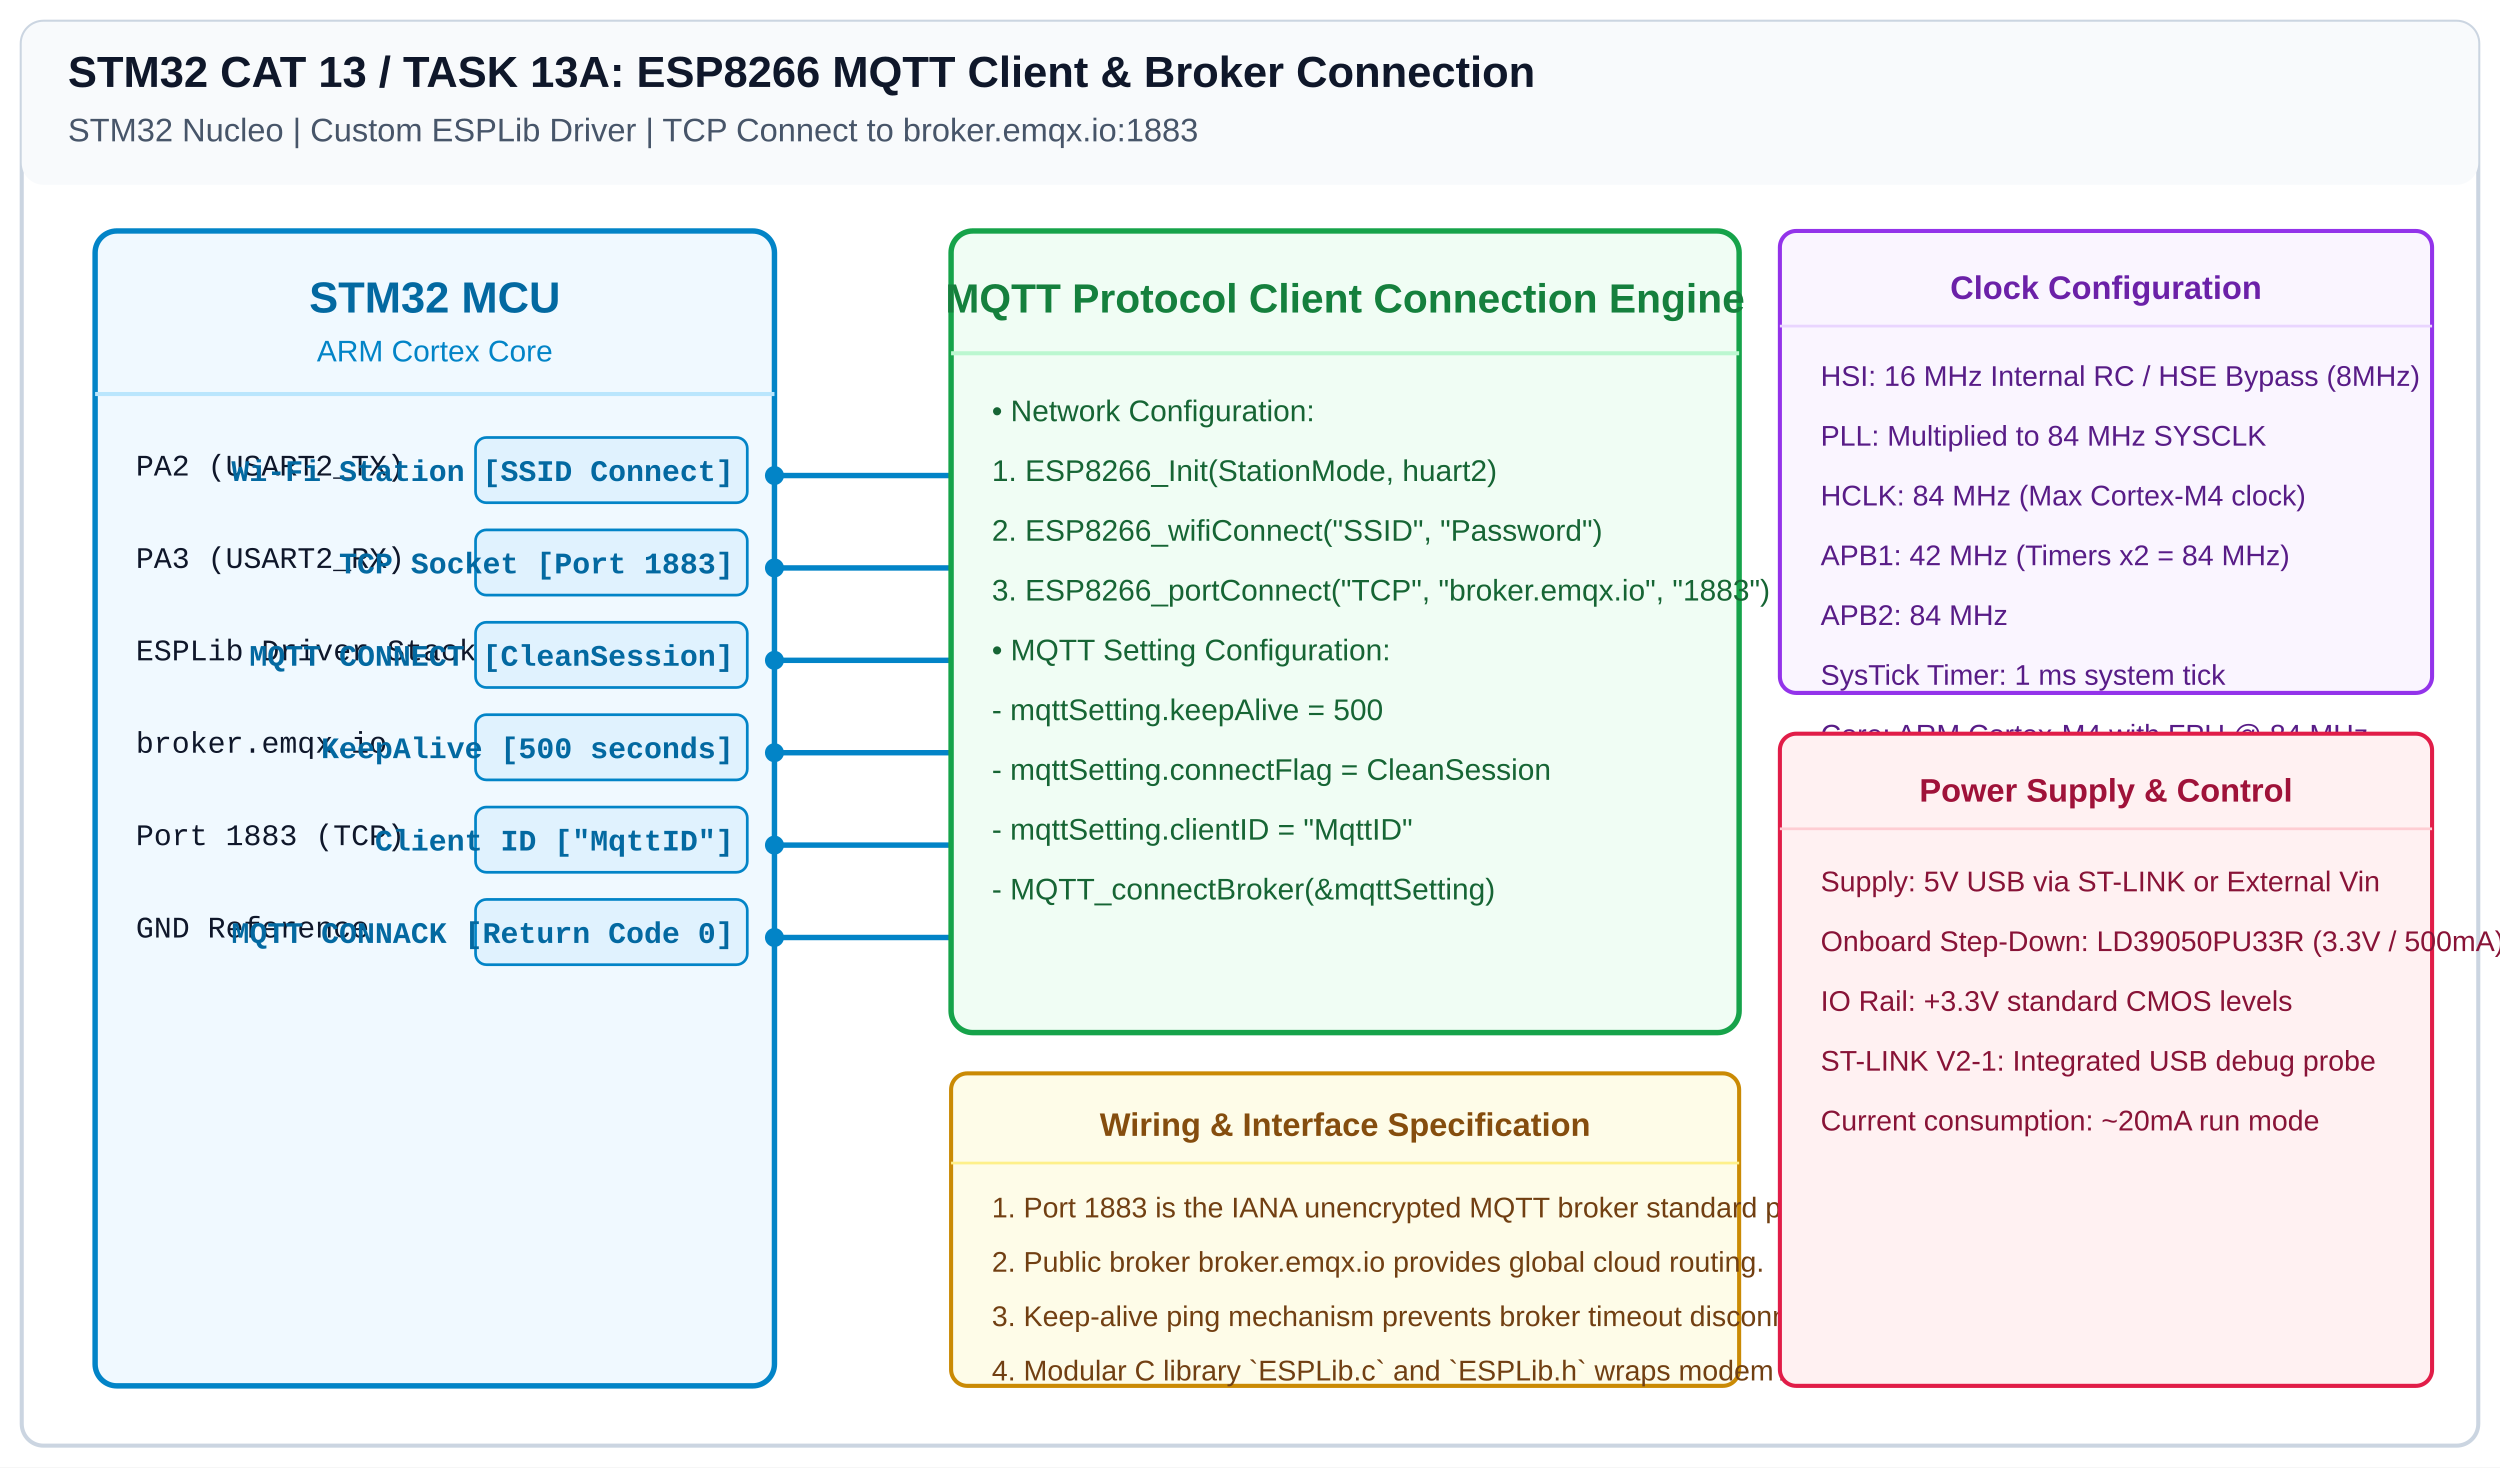
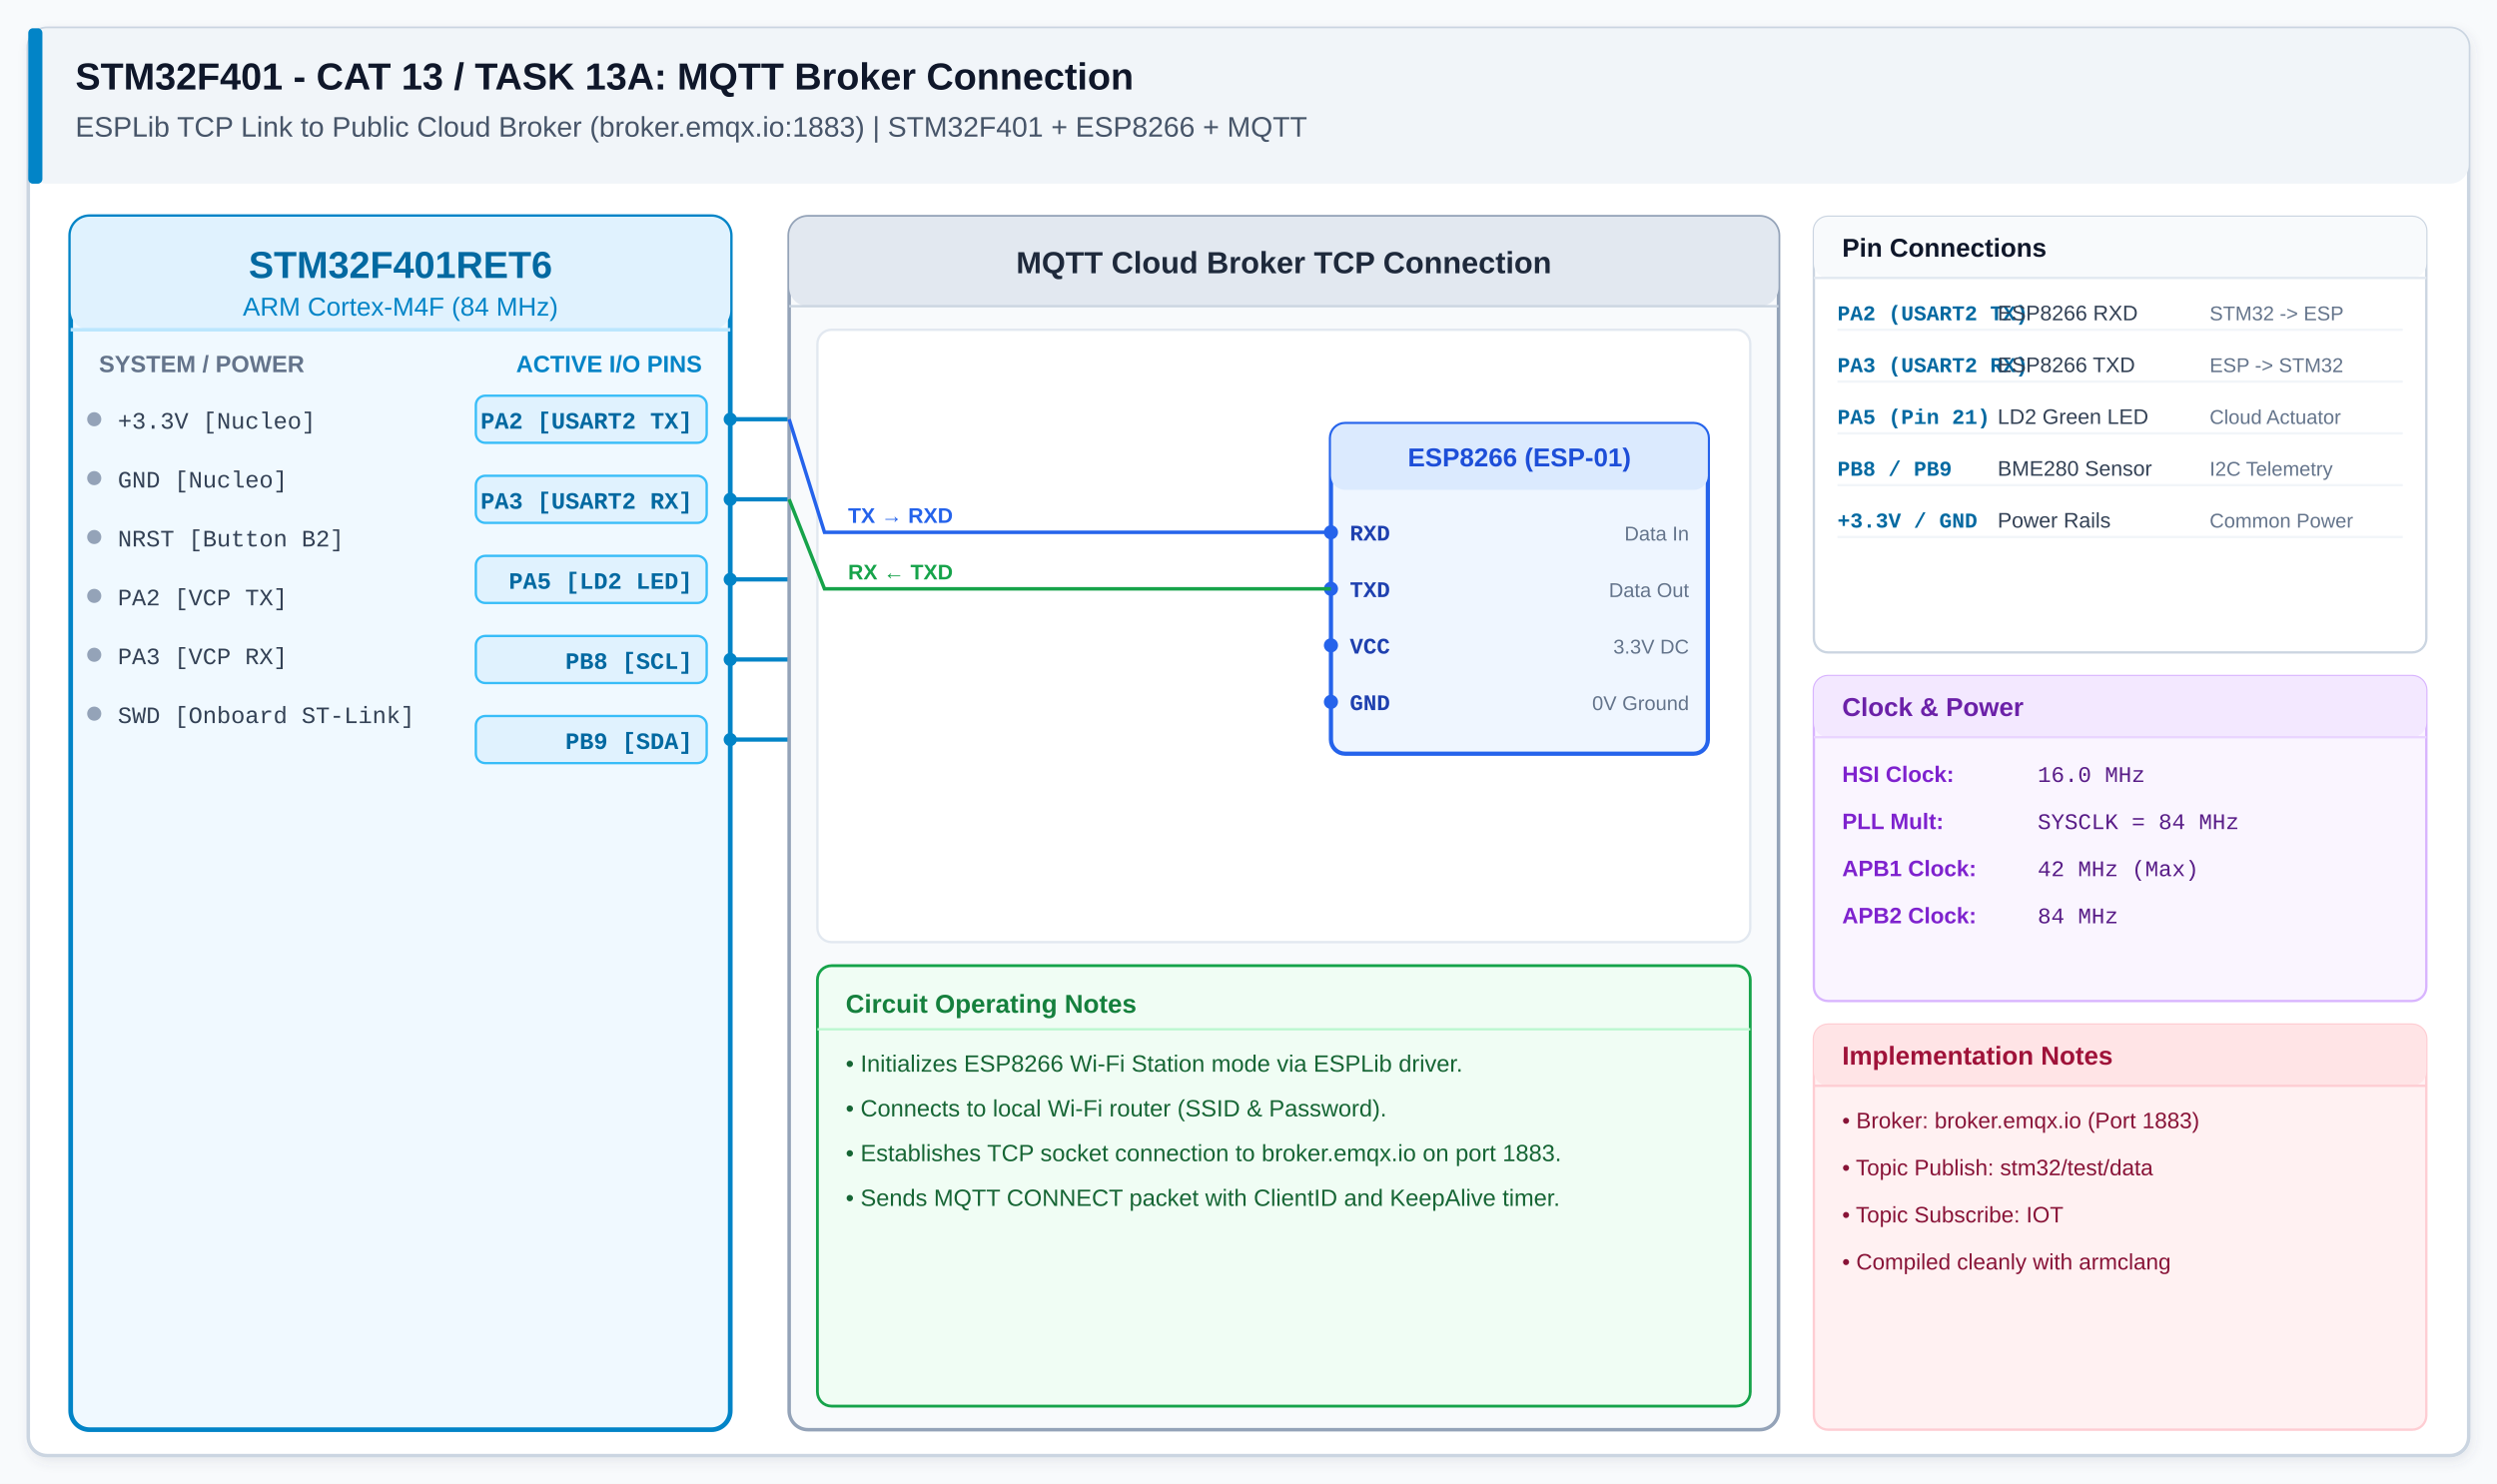
- <svg xmlns="http://www.w3.org/2000/svg" viewBox="0 0 920 540" width="920" height="540">
-   <rect x="0" y="0" width="920" height="540" fill="#ffffff" />
-   <rect x="8" y="8" width="904" height="524" fill="none" stroke="#cbd5e1" stroke-width="1.5" rx="8" />
-   <rect x="8" y="8" width="904" height="60" fill="#f8fafc" rx="8" />
-   <text x="25" y="32" font-family="Arial, sans-serif" font-size="16" font-weight="bold" fill="#0f172a">STM32 CAT 13 / TASK 13A: ESP8266 MQTT Client &amp; Broker Connection</text>
-   <text x="25" y="52" font-family="Arial, sans-serif" font-size="12" fill="#475569">STM32 Nucleo | Custom ESPLib Driver | TCP Connect to broker.emqx.io:1883</text>
-   <rect x="35" y="85" width="250" height="425" fill="#f0f9ff" stroke="#0284c7" stroke-width="2" rx="8" />
-   <text x="160" y="115" text-anchor="middle" font-family="Arial, sans-serif" font-size="16" font-weight="bold" fill="#0369a1">STM32 MCU</text>
-   <text x="160" y="133" text-anchor="middle" font-family="Arial, sans-serif" font-size="11" fill="#0284c7">ARM Cortex Core</text>
-   <line x1="35" y1="145" x2="285" y2="145" stroke="#bae6fd" stroke-width="1.5" />
-   <text x="50" y="175" font-family="Courier New, monospace" font-size="11" fill="#0f172a">PA2 (USART2_TX)</text>
-   <text x="50" y="209" font-family="Courier New, monospace" font-size="11" fill="#0f172a">PA3 (USART2_RX)</text>
-   <text x="50" y="243" font-family="Courier New, monospace" font-size="11" fill="#0f172a">ESPLib Driver Stack</text>
-   <text x="50" y="277" font-family="Courier New, monospace" font-size="11" fill="#0f172a">broker.emqx.io</text>
-   <text x="50" y="311" font-family="Courier New, monospace" font-size="11" fill="#0f172a">Port 1883 (TCP)</text>
-   <text x="50" y="345" font-family="Courier New, monospace" font-size="11" fill="#0f172a">GND Reference</text>
-   <rect x="175" y="161" width="100" height="24" fill="#e0f2fe" stroke="#0284c7" stroke-width="1" rx="4" />
-   <text x="270" y="177" text-anchor="end" font-family="Courier New, monospace" font-size="11" font-weight="bold" fill="#0369a1">Wi-Fi Station [SSID Connect]</text>
-   <line x1="285" y1="175" x2="350" y2="175" stroke="#0284c7" stroke-width="2" />
-   <circle cx="285" cy="175" r="3.5" fill="#0284c7" />
-   <rect x="175" y="195" width="100" height="24" fill="#e0f2fe" stroke="#0284c7" stroke-width="1" rx="4" />
-   <text x="270" y="211" text-anchor="end" font-family="Courier New, monospace" font-size="11" font-weight="bold" fill="#0369a1">TCP Socket [Port 1883]</text>
-   <line x1="285" y1="209" x2="350" y2="209" stroke="#0284c7" stroke-width="2" />
-   <circle cx="285" cy="209" r="3.5" fill="#0284c7" />
-   <rect x="175" y="229" width="100" height="24" fill="#e0f2fe" stroke="#0284c7" stroke-width="1" rx="4" />
-   <text x="270" y="245" text-anchor="end" font-family="Courier New, monospace" font-size="11" font-weight="bold" fill="#0369a1">MQTT CONNECT [CleanSession]</text>
-   <line x1="285" y1="243" x2="350" y2="243" stroke="#0284c7" stroke-width="2" />
-   <circle cx="285" cy="243" r="3.5" fill="#0284c7" />
-   <rect x="175" y="263" width="100" height="24" fill="#e0f2fe" stroke="#0284c7" stroke-width="1" rx="4" />
-   <text x="270" y="279" text-anchor="end" font-family="Courier New, monospace" font-size="11" font-weight="bold" fill="#0369a1">KeepAlive [500 seconds]</text>
-   <line x1="285" y1="277" x2="350" y2="277" stroke="#0284c7" stroke-width="2" />
-   <circle cx="285" cy="277" r="3.5" fill="#0284c7" />
-   <rect x="175" y="297" width="100" height="24" fill="#e0f2fe" stroke="#0284c7" stroke-width="1" rx="4" />
-   <text x="270" y="313" text-anchor="end" font-family="Courier New, monospace" font-size="11" font-weight="bold" fill="#0369a1">Client ID ["MqttID"]</text>
-   <line x1="285" y1="311" x2="350" y2="311" stroke="#0284c7" stroke-width="2" />
-   <circle cx="285" cy="311" r="3.5" fill="#0284c7" />
-   <rect x="175" y="331" width="100" height="24" fill="#e0f2fe" stroke="#0284c7" stroke-width="1" rx="4" />
-   <text x="270" y="347" text-anchor="end" font-family="Courier New, monospace" font-size="11" font-weight="bold" fill="#0369a1">MQTT CONNACK [Return Code 0]</text>
-   <line x1="285" y1="345" x2="350" y2="345" stroke="#0284c7" stroke-width="2" />
-   <circle cx="285" cy="345" r="3.5" fill="#0284c7" />
-   <rect x="350" y="85" width="290" height="295" fill="#f0fdf4" stroke="#16a34a" stroke-width="2" rx="8" />
-   <text x="495" y="115" text-anchor="middle" font-family="Arial, sans-serif" font-size="15" font-weight="bold" fill="#15803d">MQTT Protocol Client Connection Engine</text>
-   <line x1="350" y1="130" x2="640" y2="130" stroke="#bbf7d0" stroke-width="1.5" />
-   <text x="365" y="155" font-family="Arial, sans-serif" font-size="11" fill="#166534">• Network Configuration:</text>
-   <text x="365" y="177" font-family="Arial, sans-serif" font-size="11" fill="#166534">  1. ESP8266_Init(StationMode, huart2)</text>
-   <text x="365" y="199" font-family="Arial, sans-serif" font-size="11" fill="#166534">  2. ESP8266_wifiConnect("SSID", "Password")</text>
-   <text x="365" y="221" font-family="Arial, sans-serif" font-size="11" fill="#166534">  3. ESP8266_portConnect("TCP", "broker.emqx.io", "1883")</text>
-   <text x="365" y="243" font-family="Arial, sans-serif" font-size="11" fill="#166534">• MQTT Setting Configuration:</text>
-   <text x="365" y="265" font-family="Arial, sans-serif" font-size="11" fill="#166534">  - mqttSetting.keepAlive = 500</text>
-   <text x="365" y="287" font-family="Arial, sans-serif" font-size="11" fill="#166534">  - mqttSetting.connectFlag = CleanSession</text>
-   <text x="365" y="309" font-family="Arial, sans-serif" font-size="11" fill="#166534">  - mqttSetting.clientID = "MqttID"</text>
-   <text x="365" y="331" font-family="Arial, sans-serif" font-size="11" fill="#166534">  - MQTT_connectBroker(&amp;mqttSetting)</text>
-   <rect x="350" y="395" width="290" height="115" fill="#fefce8" stroke="#ca8a04" stroke-width="1.5" rx="6" />
-   <text x="495" y="418" text-anchor="middle" font-family="Arial, sans-serif" font-size="12" font-weight="bold" fill="#854d0e">Wiring &amp; Interface Specification</text>
-   <line x1="350" y1="428" x2="640" y2="428" stroke="#fef08a" stroke-width="1" />
-   <text x="365" y="448" font-family="Arial, sans-serif" font-size="10.5" fill="#713f12">1. Port 1883 is the IANA unencrypted MQTT broker standard port.</text>
-   <text x="365" y="468" font-family="Arial, sans-serif" font-size="10.5" fill="#713f12">2. Public broker broker.emqx.io provides global cloud routing.</text>
-   <text x="365" y="488" font-family="Arial, sans-serif" font-size="10.5" fill="#713f12">3. Keep-alive ping mechanism prevents broker timeout disconnection.</text>
-   <text x="365" y="508" font-family="Arial, sans-serif" font-size="10.5" fill="#713f12">4. Modular C library `ESPLib.c` and `ESPLib.h` wraps modem AT commands.</text>
-   <rect x="655" y="85" width="240" height="170" fill="#faf5ff" stroke="#9333ea" stroke-width="1.5" rx="6" />
-   <text x="775" y="110" text-anchor="middle" font-family="Arial, sans-serif" font-size="12" font-weight="bold" fill="#6b21a8">Clock Configuration</text>
-   <line x1="655" y1="120" x2="895" y2="120" stroke="#e9d5ff" stroke-width="1" />
-   <text x="670" y="142" font-family="Arial, sans-serif" font-size="10.5" fill="#581c87">HSI: 16 MHz Internal RC / HSE Bypass (8MHz)</text>
-   <text x="670" y="164" font-family="Arial, sans-serif" font-size="10.5" fill="#581c87">PLL: Multiplied to 84 MHz SYSCLK</text>
-   <text x="670" y="186" font-family="Arial, sans-serif" font-size="10.5" fill="#581c87">HCLK: 84 MHz (Max Cortex-M4 clock)</text>
-   <text x="670" y="208" font-family="Arial, sans-serif" font-size="10.5" fill="#581c87">APB1: 42 MHz (Timers x2 = 84 MHz)</text>
-   <text x="670" y="230" font-family="Arial, sans-serif" font-size="10.5" fill="#581c87">APB2: 84 MHz</text>
-   <text x="670" y="252" font-family="Arial, sans-serif" font-size="10.5" fill="#581c87">SysTick Timer: 1 ms system tick</text>
-   <text x="670" y="274" font-family="Arial, sans-serif" font-size="10.5" fill="#581c87">Core: ARM Cortex-M4 with FPU @ 84 MHz</text>
-   <rect x="655" y="270" width="240" height="240" fill="#fff1f2" stroke="#e11d48" stroke-width="1.5" rx="6" />
-   <text x="775" y="295" text-anchor="middle" font-family="Arial, sans-serif" font-size="12" font-weight="bold" fill="#9f1239">Power Supply &amp; Control</text>
-   <line x1="655" y1="305" x2="895" y2="305" stroke="#fecdd3" stroke-width="1" />
-   <text x="670" y="328" font-family="Arial, sans-serif" font-size="10.5" fill="#881337">Supply: 5V USB via ST-LINK or External Vin</text>
-   <text x="670" y="350" font-family="Arial, sans-serif" font-size="10.5" fill="#881337">Onboard Step-Down: LD39050PU33R (3.3V / 500mA)</text>
-   <text x="670" y="372" font-family="Arial, sans-serif" font-size="10.5" fill="#881337">IO Rail: +3.3V standard CMOS levels</text>
-   <text x="670" y="394" font-family="Arial, sans-serif" font-size="10.5" fill="#881337">ST-LINK V2-1: Integrated USB debug probe</text>
-   <text x="670" y="416" font-family="Arial, sans-serif" font-size="10.5" fill="#881337">Current consumption: ~20mA run mode</text>
+ <svg xmlns="http://www.w3.org/2000/svg" viewBox="0 0 1060 630" width="1060" height="630">
+   <defs>
+     <filter id="card-shadow" x="-3%" y="-3%" width="106%" height="106%">
+       <feDropShadow dx="1" dy="2" stdDeviation="2.5" flood-color="#475569" flood-opacity="0.10" />
+     </filter>
+   </defs>
+   <rect width="1060" height="630" fill="#f8fafc" />
+   <rect x="12" y="12" width="1036" height="606" fill="#ffffff" stroke="#cbd5e1" stroke-width="1.5" rx="8" filter="url(#card-shadow)" />
+   <rect x="12" y="12" width="1036" height="66" fill="#f1f5f9" rx="8" />
+   <rect x="12" y="12" width="6" height="66" fill="#0284c7" rx="2" />
+   <text x="32" y="38" font-family="Arial, sans-serif" font-size="16" font-weight="bold" fill="#0f172a">STM32F401 - CAT 13 / TASK 13A: MQTT Broker Connection</text>
+   <text x="32" y="58" font-family="Arial, sans-serif" font-size="12" fill="#475569">ESPLib TCP Link to Public Cloud Broker (broker.emqx.io:1883) | STM32F401 + ESP8266 + MQTT</text>
+   <rect x="30" y="92" width="280" height="515" fill="#f0f9ff" stroke="#0284c7" stroke-width="2" rx="8" />
+   <rect x="30" y="92" width="280" height="48" fill="#e0f2fe" rx="8" />
+   <text x="170" y="118" text-anchor="middle" font-family="Arial, sans-serif" font-size="16" font-weight="bold" fill="#0369a1">STM32F401RET6</text>
+   <text x="170" y="134" text-anchor="middle" font-family="Arial, sans-serif" font-size="11" fill="#0284c7">ARM Cortex-M4F (84 MHz)</text>
+   <line x1="30" y1="140" x2="310" y2="140" stroke="#bae6fd" stroke-width="1.5" />
+   <text x="42" y="158" font-family="Arial, sans-serif" font-size="10" font-weight="bold" fill="#64748b">SYSTEM / POWER</text>
+   <text x="298" y="158" text-anchor="end" font-family="Arial, sans-serif" font-size="10" font-weight="bold" fill="#0284c7">ACTIVE I/O PINS</text>
+   <circle cx="40" cy="178" r="3" fill="#94a3b8" />
+   <text x="50" y="182" font-family="Courier New, monospace" font-size="10" fill="#334155">+3.3V [Nucleo]</text>
+   <circle cx="40" cy="203" r="3" fill="#94a3b8" />
+   <text x="50" y="207" font-family="Courier New, monospace" font-size="10" fill="#334155">GND [Nucleo]</text>
+   <circle cx="40" cy="228" r="3" fill="#94a3b8" />
+   <text x="50" y="232" font-family="Courier New, monospace" font-size="10" fill="#334155">NRST [Button B2]</text>
+   <circle cx="40" cy="253" r="3" fill="#94a3b8" />
+   <text x="50" y="257" font-family="Courier New, monospace" font-size="10" fill="#334155">PA2 [VCP TX]</text>
+   <circle cx="40" cy="278" r="3" fill="#94a3b8" />
+   <text x="50" y="282" font-family="Courier New, monospace" font-size="10" fill="#334155">PA3 [VCP RX]</text>
+   <circle cx="40" cy="303" r="3" fill="#94a3b8" />
+   <text x="50" y="307" font-family="Courier New, monospace" font-size="10" fill="#334155">SWD [Onboard ST-Link]</text>
+   <rect x="202" y="168" width="98" height="20" fill="#e0f2fe" stroke="#38bdf8" stroke-width="1" rx="4" />
+   <text x="294" y="182" text-anchor="end" font-family="Courier New, monospace" font-size="10" font-weight="bold" fill="#0369a1">PA2 [USART2 TX]</text>
+   <line x1="310" y1="178" x2="335" y2="178" stroke="#0284c7" stroke-width="1.8" />
+   <circle cx="310" cy="178" r="2.8" fill="#0284c7" />
+   <rect x="202" y="202" width="98" height="20" fill="#e0f2fe" stroke="#38bdf8" stroke-width="1" rx="4" />
+   <text x="294" y="216" text-anchor="end" font-family="Courier New, monospace" font-size="10" font-weight="bold" fill="#0369a1">PA3 [USART2 RX]</text>
+   <line x1="310" y1="212" x2="335" y2="212" stroke="#0284c7" stroke-width="1.8" />
+   <circle cx="310" cy="212" r="2.8" fill="#0284c7" />
+   <rect x="202" y="236" width="98" height="20" fill="#e0f2fe" stroke="#38bdf8" stroke-width="1" rx="4" />
+   <text x="294" y="250" text-anchor="end" font-family="Courier New, monospace" font-size="10" font-weight="bold" fill="#0369a1">PA5 [LD2 LED]</text>
+   <line x1="310" y1="246" x2="335" y2="246" stroke="#0284c7" stroke-width="1.8" />
+   <circle cx="310" cy="246" r="2.8" fill="#0284c7" />
+   <rect x="202" y="270" width="98" height="20" fill="#e0f2fe" stroke="#38bdf8" stroke-width="1" rx="4" />
+   <text x="294" y="284" text-anchor="end" font-family="Courier New, monospace" font-size="10" font-weight="bold" fill="#0369a1">PB8 [SCL]</text>
+   <line x1="310" y1="280" x2="335" y2="280" stroke="#0284c7" stroke-width="1.8" />
+   <circle cx="310" cy="280" r="2.8" fill="#0284c7" />
+   <rect x="202" y="304" width="98" height="20" fill="#e0f2fe" stroke="#38bdf8" stroke-width="1" rx="4" />
+   <text x="294" y="318" text-anchor="end" font-family="Courier New, monospace" font-size="10" font-weight="bold" fill="#0369a1">PB9 [SDA]</text>
+   <line x1="310" y1="314" x2="335" y2="314" stroke="#0284c7" stroke-width="1.8" />
+   <circle cx="310" cy="314" r="2.8" fill="#0284c7" />
+   <rect x="335" y="92" width="420" height="515" fill="#f8fafc" stroke="#94a3b8" stroke-width="1.5" rx="8" />
+   <rect x="335" y="92" width="420" height="38" fill="#e2e8f0" rx="8" />
+   <text x="545" y="116" text-anchor="middle" font-family="Arial, sans-serif" font-size="13" font-weight="bold" fill="#1e293b">MQTT Cloud Broker TCP Connection</text>
+   <line x1="335" y1="130" x2="755" y2="130" stroke="#cbd5e1" stroke-width="1" />
+   <rect x="347" y="140" width="396" height="260" fill="#ffffff" stroke="#e2e8f0" stroke-width="1" rx="6" />
+   <rect x="565" y="180" width="160" height="140" fill="#eff6ff" stroke="#2563eb" stroke-width="1.8" rx="6" />
+   <rect x="565" y="180" width="160" height="28" fill="#dbeafe" rx="6" />
+   <text x="645" y="198" text-anchor="middle" font-family="Arial, sans-serif" font-size="11" font-weight="bold" fill="#1d4ed8">ESP8266 (ESP-01)</text>
+   <circle cx="565" cy="226" r="3" fill="#2563eb" />
+   <text x="573" y="229.5" font-family="Courier New, monospace" font-size="9.5" font-weight="bold" fill="#1e40af">RXD</text>
+   <text x="717" y="229.5" text-anchor="end" font-family="Arial, sans-serif" font-size="8.5" fill="#64748b">Data In</text>
+   <circle cx="565" cy="250" r="3" fill="#2563eb" />
+   <text x="573" y="253.5" font-family="Courier New, monospace" font-size="9.5" font-weight="bold" fill="#1e40af">TXD</text>
+   <text x="717" y="253.5" text-anchor="end" font-family="Arial, sans-serif" font-size="8.5" fill="#64748b">Data Out</text>
+   <circle cx="565" cy="274" r="3" fill="#2563eb" />
+   <text x="573" y="277.5" font-family="Courier New, monospace" font-size="9.5" font-weight="bold" fill="#1e40af">VCC</text>
+   <text x="717" y="277.5" text-anchor="end" font-family="Arial, sans-serif" font-size="8.5" fill="#64748b">3.3V DC</text>
+   <circle cx="565" cy="298" r="3" fill="#2563eb" />
+   <text x="573" y="301.5" font-family="Courier New, monospace" font-size="9.5" font-weight="bold" fill="#1e40af">GND</text>
+   <text x="717" y="301.5" text-anchor="end" font-family="Arial, sans-serif" font-size="8.5" fill="#64748b">0V Ground</text>
+   <path d="M 335 178 L 350 226 L 565 226" fill="none" stroke="#2563eb" stroke-width="1.5" />
+   <text x="360" y="222" font-family="Arial, sans-serif" font-size="9" font-weight="bold" fill="#2563eb">TX → RXD</text>
+   <path d="M 335 212 L 350 250 L 565 250" fill="none" stroke="#16a34a" stroke-width="1.5" />
+   <text x="360" y="246" font-family="Arial, sans-serif" font-size="9" font-weight="bold" fill="#16a34a">RX ← TXD</text>
+   <rect x="347" y="410" width="396" height="187" fill="#f0fdf4" stroke="#16a34a" stroke-width="1.2" rx="6" />
+   <text x="359" y="430" font-family="Arial, sans-serif" font-size="11" font-weight="bold" fill="#15803d">Circuit Operating Notes</text>
+   <line x1="347" y1="437" x2="743" y2="437" stroke="#bbf7d0" stroke-width="1" />
+   <text x="359" y="455" font-family="Arial, sans-serif" font-size="10" fill="#166534">• Initializes ESP8266 Wi-Fi Station mode via ESPLib driver.</text>
+   <text x="359" y="474" font-family="Arial, sans-serif" font-size="10" fill="#166534">• Connects to local Wi-Fi router (SSID &amp; Password).</text>
+   <text x="359" y="493" font-family="Arial, sans-serif" font-size="10" fill="#166534">• Establishes TCP socket connection to broker.emqx.io on port 1883.</text>
+   <text x="359" y="512" font-family="Arial, sans-serif" font-size="10" fill="#166534">• Sends MQTT CONNECT packet with ClientID and KeepAlive timer.</text>
+   <rect x="770" y="92" width="260" height="185" fill="#ffffff" stroke="#cbd5e1" stroke-width="1" rx="6" />
+   <rect x="770" y="92" width="260" height="26" fill="#f8fafc" rx="6" />
+   <text x="782" y="109" font-family="Arial, sans-serif" font-size="11" font-weight="bold" fill="#0f172a">Pin Connections</text>
+   <line x1="770" y1="118" x2="1030" y2="118" stroke="#e2e8f0" stroke-width="1" />
+   <text x="780" y="136" font-family="Courier New, monospace" font-size="9" font-weight="bold" fill="#0369a1">PA2 (USART2 TX)</text>
+   <text x="848" y="136" font-family="Arial, sans-serif" font-size="9" fill="#334155">ESP8266 RXD</text>
+   <text x="938" y="136" font-family="Arial, sans-serif" font-size="8.5" fill="#64748b">STM32 -&gt; ESP</text>
+   <line x1="780" y1="140" x2="1020" y2="140" stroke="#f1f5f9" stroke-width="1" />
+   <text x="780" y="158" font-family="Courier New, monospace" font-size="9" font-weight="bold" fill="#0369a1">PA3 (USART2 RX)</text>
+   <text x="848" y="158" font-family="Arial, sans-serif" font-size="9" fill="#334155">ESP8266 TXD</text>
+   <text x="938" y="158" font-family="Arial, sans-serif" font-size="8.5" fill="#64748b">ESP -&gt; STM32</text>
+   <line x1="780" y1="162" x2="1020" y2="162" stroke="#f1f5f9" stroke-width="1" />
+   <text x="780" y="180" font-family="Courier New, monospace" font-size="9" font-weight="bold" fill="#0369a1">PA5 (Pin 21)</text>
+   <text x="848" y="180" font-family="Arial, sans-serif" font-size="9" fill="#334155">LD2 Green LED</text>
+   <text x="938" y="180" font-family="Arial, sans-serif" font-size="8.5" fill="#64748b">Cloud Actuator</text>
+   <line x1="780" y1="184" x2="1020" y2="184" stroke="#f1f5f9" stroke-width="1" />
+   <text x="780" y="202" font-family="Courier New, monospace" font-size="9" font-weight="bold" fill="#0369a1">PB8 / PB9</text>
+   <text x="848" y="202" font-family="Arial, sans-serif" font-size="9" fill="#334155">BME280 Sensor</text>
+   <text x="938" y="202" font-family="Arial, sans-serif" font-size="8.5" fill="#64748b">I2C Telemetry</text>
+   <line x1="780" y1="206" x2="1020" y2="206" stroke="#f1f5f9" stroke-width="1" />
+   <text x="780" y="224" font-family="Courier New, monospace" font-size="9" font-weight="bold" fill="#0369a1">+3.3V / GND</text>
+   <text x="848" y="224" font-family="Arial, sans-serif" font-size="9" fill="#334155">Power Rails</text>
+   <text x="938" y="224" font-family="Arial, sans-serif" font-size="8.5" fill="#64748b">Common Power</text>
+   <line x1="780" y1="228" x2="1020" y2="228" stroke="#f1f5f9" stroke-width="1" />
+   <rect x="770" y="287" width="260" height="138" fill="#faf5ff" stroke="#d8b4fe" stroke-width="1" rx="6" />
+   <rect x="770" y="287" width="260" height="26" fill="#f3e8ff" rx="6" />
+   <text x="782" y="304" font-family="Arial, sans-serif" font-size="11" font-weight="bold" fill="#6b21a8">Clock &amp; Power</text>
+   <line x1="770" y1="313" x2="1030" y2="313" stroke="#e9d5ff" stroke-width="1" />
+   <text x="782" y="332" font-family="Arial, sans-serif" font-size="9.5" font-weight="bold" fill="#7e22ce">HSI Clock:</text>
+   <text x="865" y="332" font-family="Courier New, monospace" font-size="9.5" fill="#581c87">16.0 MHz</text>
+   <text x="782" y="352" font-family="Arial, sans-serif" font-size="9.5" font-weight="bold" fill="#7e22ce">PLL Mult:</text>
+   <text x="865" y="352" font-family="Courier New, monospace" font-size="9.5" fill="#581c87">SYSCLK = 84 MHz</text>
+   <text x="782" y="372" font-family="Arial, sans-serif" font-size="9.5" font-weight="bold" fill="#7e22ce">APB1 Clock:</text>
+   <text x="865" y="372" font-family="Courier New, monospace" font-size="9.5" fill="#581c87">42 MHz (Max)</text>
+   <text x="782" y="392" font-family="Arial, sans-serif" font-size="9.5" font-weight="bold" fill="#7e22ce">APB2 Clock:</text>
+   <text x="865" y="392" font-family="Courier New, monospace" font-size="9.5" fill="#581c87">84 MHz</text>
+   <rect x="770" y="435" width="260" height="172" fill="#fff1f2" stroke="#fecdd3" stroke-width="1" rx="6" />
+   <rect x="770" y="435" width="260" height="26" fill="#ffe4e6" rx="6" />
+   <text x="782" y="452" font-family="Arial, sans-serif" font-size="11" font-weight="bold" fill="#9f1239">Implementation Notes</text>
+   <line x1="770" y1="461" x2="1030" y2="461" stroke="#fecdd3" stroke-width="1" />
+   <text x="782" y="479" font-family="Arial, sans-serif" font-size="9.5" fill="#881337">• Broker: broker.emqx.io (Port 1883)</text>
+   <text x="782" y="499" font-family="Arial, sans-serif" font-size="9.5" fill="#881337">• Topic Publish: stm32/test/data</text>
+   <text x="782" y="519" font-family="Arial, sans-serif" font-size="9.5" fill="#881337">• Topic Subscribe: IOT</text>
+   <text x="782" y="539" font-family="Arial, sans-serif" font-size="9.5" fill="#881337">• Compiled cleanly with armclang</text>
</svg>
